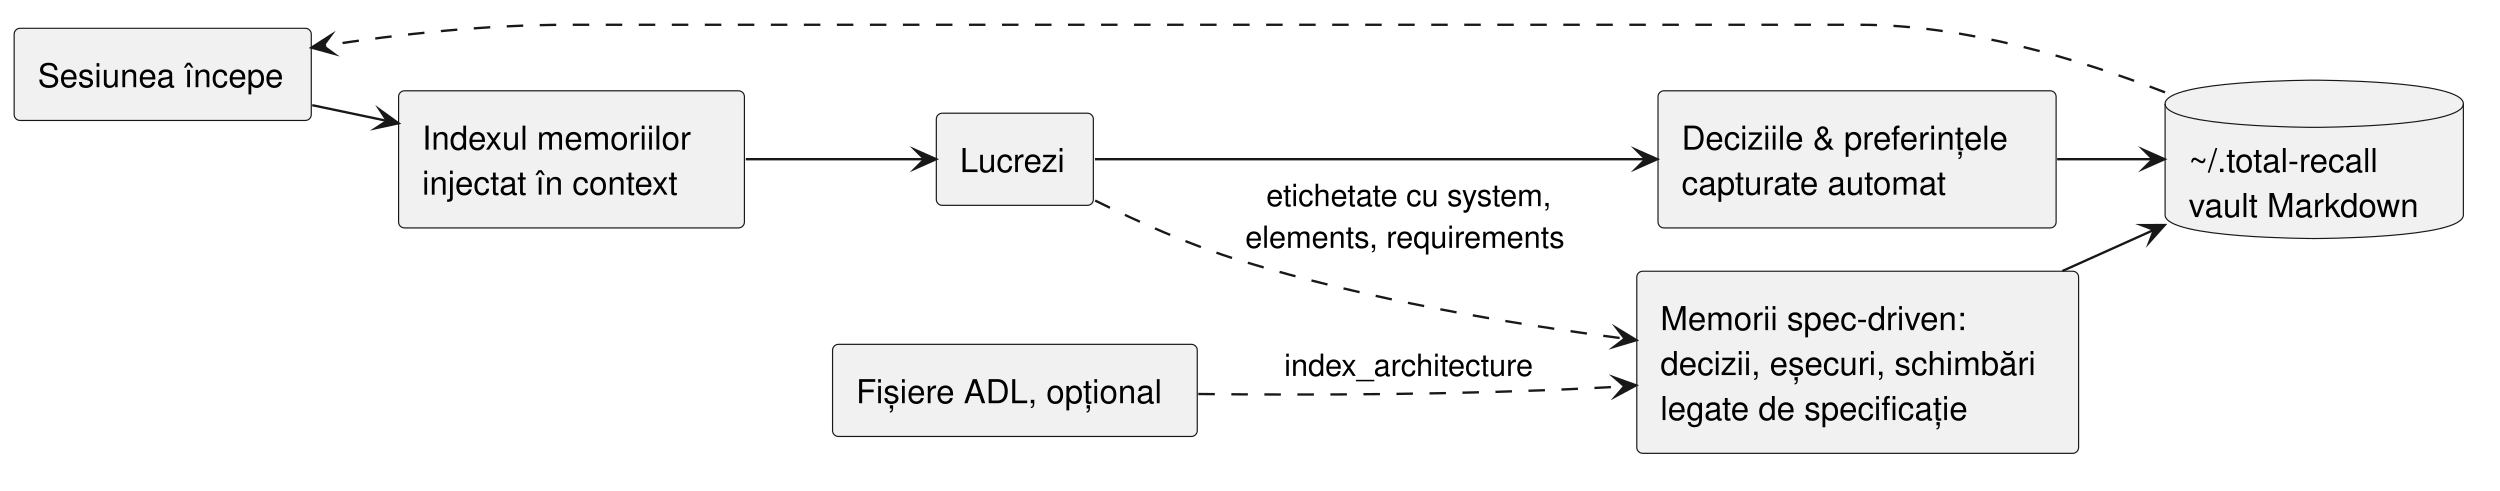
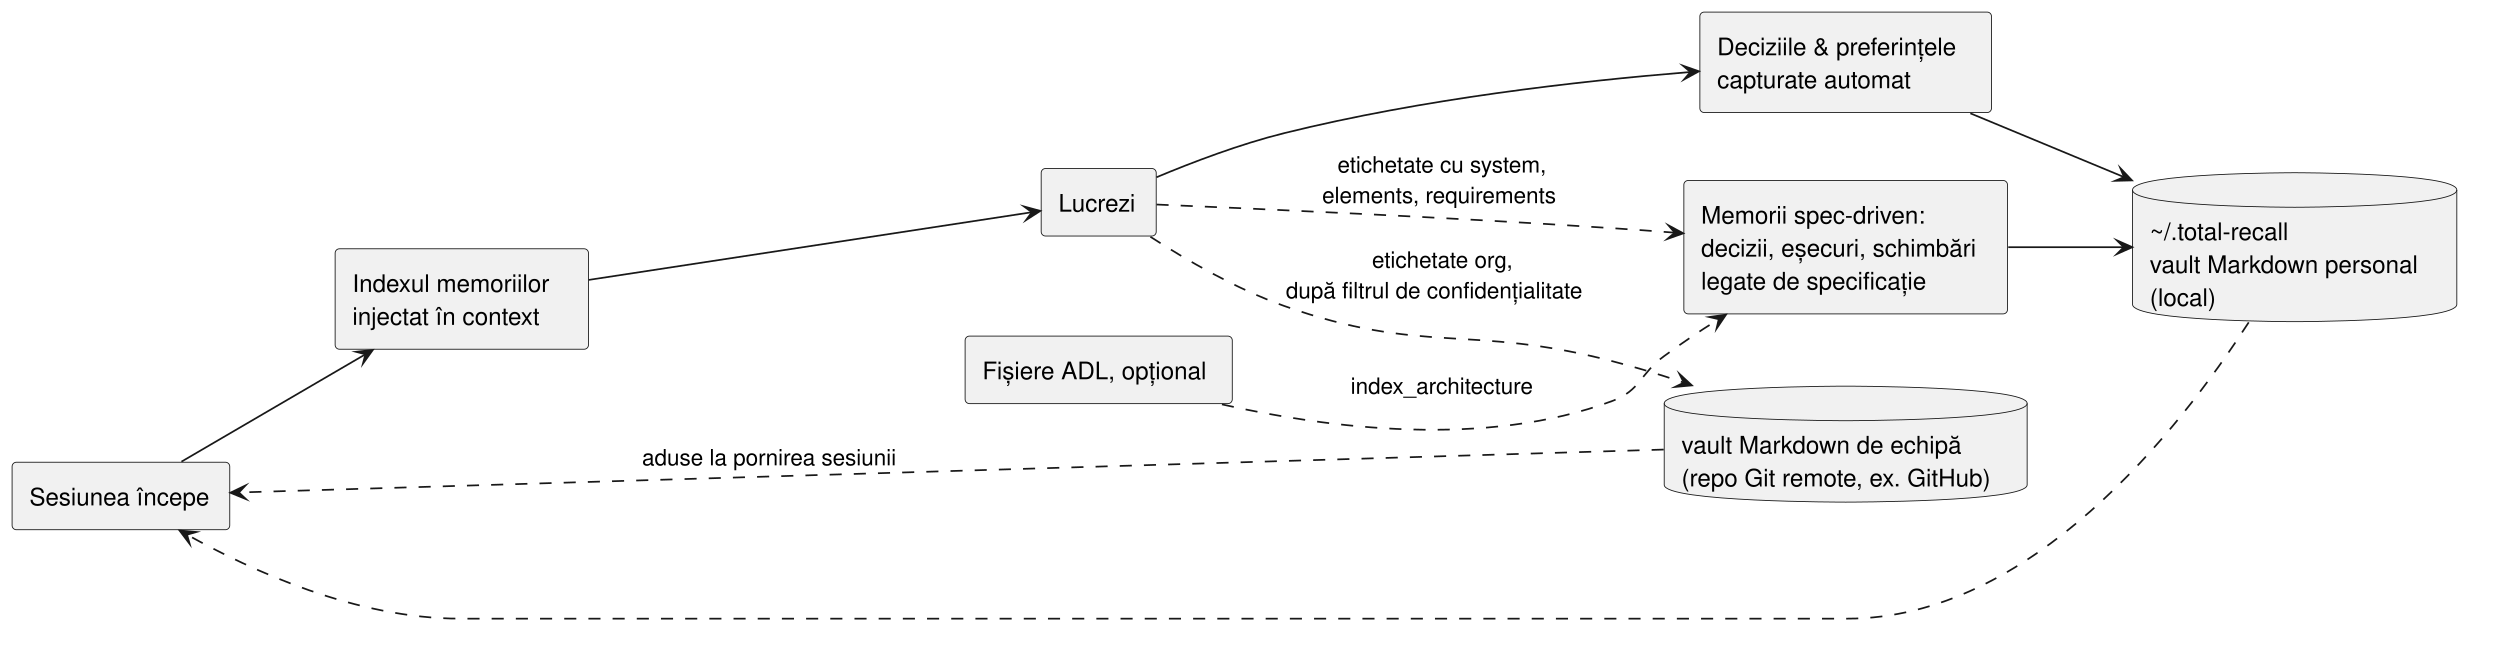
- <svg xmlns="http://www.w3.org/2000/svg" version="1.1" data-diagram-type="DESCRIPTION" style="width:1060px;height:208px;background:#FFFFFF;" width="1060px" height="208px" viewBox="0 0 1060 208" zoomAndPan="magnify" preserveAspectRatio="none" contentStyleType="text/css">
+ <svg xmlns="http://www.w3.org/2000/svg" version="1.1" data-diagram-type="DESCRIPTION" style="width:1447px;height:373px;background:#FFFFFF;" width="1447px" height="373px" viewBox="0 0 1447 373" zoomAndPan="magnify" preserveAspectRatio="none" contentStyleType="text/css">
  <defs />
  <g font-family="sans-serif" lengthAdjust="spacing">
-     <g class="entity" data-qualified-name="A" id="ent0001" data-source-line="6">
-       <rect x="6" y="12" width="125.98" height="39.068" fill="#F1F1F1" style="stroke:#181818;stroke-width:0.5;" rx="2.5" ry="2.5" />
-       <text x="16" y="36.966" fill="#000" font-size="14" textLength="105.98" font-family="Helvetica">Sesiunea începe</text>
+     <g class="entity" data-qualified-name="A" id="ent0001" data-source-line="5">
+       <rect x="7" y="267.54" width="125.98" height="39.068" fill="#F1F1F1" style="stroke:#181818;stroke-width:0.5;" rx="2.5" ry="2.5" />
+       <text x="17" y="292.506" fill="#000" font-size="14" textLength="105.98" font-family="Helvetica">Sesiunea începe</text>
    </g>
-     <g class="entity" data-qualified-name="B" id="ent0002" data-source-line="7">
-       <rect x="169" y="38.5" width="146.63" height="58.136" fill="#F1F1F1" style="stroke:#181818;stroke-width:0.5;" rx="2.5" ry="2.5" />
-       <text x="179" y="63.466" fill="#000" font-size="14" textLength="126.63" font-family="Helvetica">Indexul memoriilor</text>
-       <text x="179" y="82.534" fill="#000" font-size="14" textLength="117.25" font-family="Helvetica">injectat în context</text>
+     <g class="entity" data-qualified-name="B" id="ent0002" data-source-line="6">
+       <rect x="193.98" y="144" width="146.63" height="58.136" fill="#F1F1F1" style="stroke:#181818;stroke-width:0.5;" rx="2.5" ry="2.5" />
+       <text x="203.98" y="168.966" fill="#000" font-size="14" textLength="126.63" font-family="Helvetica">Indexul memoriilor</text>
+       <text x="203.98" y="188.034" fill="#000" font-size="14" textLength="117.25" font-family="Helvetica">injectat în context</text>
    </g>
-     <g class="entity" data-qualified-name="C" id="ent0003" data-source-line="8">
-       <rect x="397" y="48" width="66.578" height="39.068" fill="#F1F1F1" style="stroke:#181818;stroke-width:0.5;" rx="2.5" ry="2.5" />
-       <text x="407" y="72.966" fill="#000" font-size="14" textLength="46.578" font-family="Helvetica">Lucrezi</text>
+     <g class="entity" data-qualified-name="C" id="ent0003" data-source-line="7">
+       <rect x="602.64" y="97.54" width="66.578" height="39.068" fill="#F1F1F1" style="stroke:#181818;stroke-width:0.5;" rx="2.5" ry="2.5" />
+       <text x="612.64" y="122.506" fill="#000" font-size="14" textLength="46.578" font-family="Helvetica">Lucrezi</text>
    </g>
-     <g class="entity" data-qualified-name="D" id="ent0004" data-source-line="9">
-       <rect x="703" y="38.5" width="168.791" height="58.136" fill="#F1F1F1" style="stroke:#181818;stroke-width:0.5;" rx="2.5" ry="2.5" />
-       <text x="713" y="63.466" fill="#000" font-size="14" textLength="148.791" font-family="Helvetica">Deciziile &amp; preferințele</text>
-       <text x="713" y="82.534" fill="#000" font-size="14" textLength="123.144" font-family="Helvetica">capturate automat</text>
+     <g class="entity" data-qualified-name="D" id="ent0004" data-source-line="8">
+       <rect x="983.88" y="7" width="168.791" height="58.136" fill="#F1F1F1" style="stroke:#181818;stroke-width:0.5;" rx="2.5" ry="2.5" />
+       <text x="993.88" y="31.966" fill="#000" font-size="14" textLength="148.791" font-family="Helvetica">Deciziile &amp; preferințele</text>
+       <text x="993.88" y="51.034" fill="#000" font-size="14" textLength="123.144" font-family="Helvetica">capturate automat</text>
    </g>
-     <g class="entity" data-qualified-name="E" id="ent0005" data-source-line="10">
-       <path d="M918,44 C918,34 981.235,34 981.235,34 C981.235,34 1044.47,34 1044.47,44 L1044.47,91.136 C1044.47,101.136 981.235,101.136 981.235,101.136 C981.235,101.136 918,101.136 918,91.136 L918,44" style="stroke:#181818;stroke-width:0.5;" fill="#F1F1F1" />
-       <path d="M918,44 C918,54 981.235,54 981.235,54 C981.235,54 1044.47,54 1044.47,44" style="stroke:#181818;stroke-width:0.5;" fill="none" />
-       <text x="928" y="72.966" fill="#000" font-size="14" textLength="86.996" font-family="Helvetica">~/.total-recall</text>
-       <text x="928" y="92.034" fill="#000" font-size="14" textLength="106.47" font-family="Helvetica">vault Markdown</text>
+     <g class="entity" data-qualified-name="E" id="ent0005" data-source-line="9">
+       <path d="M1234.31,109.97 C1234.31,99.97 1328.156,99.97 1328.156,99.97 C1328.156,99.97 1422.001,99.97 1422.001,109.97 L1422.001,176.174 C1422.001,186.174 1328.156,186.174 1328.156,186.174 C1328.156,186.174 1234.31,186.174 1234.31,176.174 L1234.31,109.97" style="stroke:#181818;stroke-width:0.5;" fill="#F1F1F1" />
+       <path d="M1234.31,109.97 C1234.31,119.97 1328.156,119.97 1328.156,119.97 C1328.156,119.97 1422.001,119.97 1422.001,109.97" style="stroke:#181818;stroke-width:0.5;" fill="none" />
+       <text x="1244.31" y="138.936" fill="#000" font-size="14" textLength="86.996" font-family="Helvetica">~/.total-recall</text>
+       <text x="1244.31" y="158.004" fill="#000" font-size="14" textLength="167.691" font-family="Helvetica">vault Markdown personal</text>
+       <text x="1244.31" y="177.072" fill="#000" font-size="14" textLength="38.668" font-family="Helvetica">(local)</text>
    </g>
-     <g class="entity" data-qualified-name="G" id="ent0006" data-source-line="11">
-       <rect x="694" y="115" width="187.327" height="77.204" fill="#F1F1F1" style="stroke:#181818;stroke-width:0.5;" rx="2.5" ry="2.5" />
-       <text x="704" y="139.966" fill="#000" font-size="14" textLength="138.655" font-family="Helvetica">Memorii spec-driven:</text>
-       <text x="704" y="159.034" fill="#000" font-size="14" textLength="167.327" font-family="Helvetica">decizii, eșecuri, schimbări</text>
-       <text x="704" y="178.102" fill="#000" font-size="14" textLength="137.815" font-family="Helvetica">legate de specificație</text>
+     <g class="entity" data-qualified-name="R" id="ent0006" data-source-line="10">
+       <path d="M963.25,233.5 C963.25,223.5 1068.282,223.5 1068.282,223.5 C1068.282,223.5 1173.313,223.5 1173.313,233.5 L1173.313,280.636 C1173.313,290.636 1068.282,290.636 1068.282,290.636 C1068.282,290.636 963.25,290.636 963.25,280.636 L963.25,233.5" style="stroke:#181818;stroke-width:0.5;" fill="#F1F1F1" />
+       <path d="M963.25,233.5 C963.25,243.5 1068.282,243.5 1068.282,243.5 C1068.282,243.5 1173.313,243.5 1173.313,233.5" style="stroke:#181818;stroke-width:0.5;" fill="none" />
+       <text x="973.25" y="262.466" fill="#000" font-size="14" textLength="173.599" font-family="Helvetica">vault Markdown de echipă</text>
+       <text x="973.25" y="281.534" fill="#000" font-size="14" textLength="190.063" font-family="Helvetica">(repo Git remote, ex. GitHub)</text>
    </g>
-     <g class="entity" data-qualified-name="Hh" id="ent0007" data-source-line="12">
-       <rect x="353" y="146" width="154.637" height="39.068" fill="#F1F1F1" style="stroke:#181818;stroke-width:0.5;" rx="2.5" ry="2.5" />
-       <text x="363" y="170.966" fill="#000" font-size="14" textLength="134.637" font-family="Helvetica">Fișiere ADL, opțional</text>
+     <g class="entity" data-qualified-name="G" id="ent0007" data-source-line="11">
+       <rect x="974.61" y="104.47" width="187.327" height="77.204" fill="#F1F1F1" style="stroke:#181818;stroke-width:0.5;" rx="2.5" ry="2.5" />
+       <text x="984.61" y="129.436" fill="#000" font-size="14" textLength="138.655" font-family="Helvetica">Memorii spec-driven:</text>
+       <text x="984.61" y="148.504" fill="#000" font-size="14" textLength="167.327" font-family="Helvetica">decizii, eșecuri, schimbări</text>
+       <text x="984.61" y="167.572" fill="#000" font-size="14" textLength="137.815" font-family="Helvetica">legate de specificație</text>
    </g>
-     <g class="link" data-entity-1="ent0001" data-entity-2="ent0002" id="lnk8" data-link-type="dependency">
-       <polygon points="168.959,52.273,160.973,46.509,164.066,51.246,159.329,54.338,168.959,52.273" fill="#181818" style="stroke:#181818;stroke-width:1;stroke-linejoin:miter;stroke-miterlimit:10;" />
-       <path d="M132.401,44.599 C144.277,47.092 151.906,48.693 164.066,51.246" style="stroke:#181818;stroke-width:1;" fill="none" />
+     <g class="entity" data-qualified-name="Hh" id="ent0008" data-source-line="12">
+       <rect x="558.61" y="194.54" width="154.637" height="39.068" fill="#F1F1F1" style="stroke:#181818;stroke-width:0.5;" rx="2.5" ry="2.5" />
+       <text x="568.61" y="219.506" fill="#000" font-size="14" textLength="134.637" font-family="Helvetica">Fișiere ADL, opțional</text>
    </g>
-     <g class="link" data-entity-1="ent0002" data-entity-2="ent0003" id="lnk9" data-link-type="dependency">
-       <polygon points="396.918,67.5,387.918,63.5,391.918,67.5,387.918,71.5,396.918,67.5" fill="#181818" style="stroke:#181818;stroke-width:1;stroke-linejoin:miter;stroke-miterlimit:10;" />
-       <path d="M316.212,67.5 C344.129,67.5 369.611,67.5 391.918,67.5" style="stroke:#181818;stroke-width:1;" fill="none" />
+     <g class="link" data-entity-1="ent0001" data-entity-2="ent0002" id="lnk9" data-source-line="13" data-link-type="dependency">
+       <path d="M105.01,267.21 C135.61,249.35 176.662,225.391 211.492,205.061" style="stroke:#181818;stroke-width:1;" fill="none" id="A-to-B" />
+       <polygon points="215.81,202.54,206.021,203.622,211.492,205.061,210.054,210.531,215.81,202.54" fill="#181818" style="stroke:#181818;stroke-width:1;stroke-linejoin:miter;stroke-miterlimit:10;" />
    </g>
-     <g class="link" data-entity-1="ent0003" data-entity-2="ent0004" id="lnk10" data-link-type="dependency">
-       <polygon points="702.651,67.5,693.651,63.5,697.651,67.5,693.651,71.5,702.651,67.5" fill="#181818" style="stroke:#181818;stroke-width:1;stroke-linejoin:miter;stroke-miterlimit:10;" />
-       <path d="M464.261,67.5 C517.987,67.5 621.452,67.5 697.651,67.5" style="stroke:#181818;stroke-width:1;" fill="none" />
+     <g class="link" data-entity-1="ent0002" data-entity-2="ent0003" id="lnk10" data-source-line="14" data-link-type="dependency">
+       <path d="M340.73,162.01 C420.03,149.89 538.737,131.765 597.217,122.835" style="stroke:#181818;stroke-width:1;" fill="none" id="B-to-C" />
+       <polygon points="602.16,122.08,592.659,119.484,597.217,122.835,593.867,127.393,602.16,122.08" fill="#181818" style="stroke:#181818;stroke-width:1;stroke-linejoin:miter;stroke-miterlimit:10;" />
    </g>
-     <g class="link" data-entity-1="ent0004" data-entity-2="ent0005" id="lnk11" data-link-type="dependency">
-       <polygon points="917.763,67.5,908.763,63.5,912.763,67.5,908.763,71.5,917.763,67.5" fill="#181818" style="stroke:#181818;stroke-width:1;stroke-linejoin:miter;stroke-miterlimit:10;" />
-       <path d="M872.216,67.5 C887.514,67.5 898.228,67.5 912.763,67.5" style="stroke:#181818;stroke-width:1;" fill="none" />
+     <g class="link" data-entity-1="ent0003" data-entity-2="ent0004" id="lnk11" data-source-line="15" data-link-type="dependency">
+       <path d="M669.34,102.61 C690.08,93.93 717.79,83.38 743.25,77.07 C823.47,57.2 912.397,47.067 978.397,41.677" style="stroke:#181818;stroke-width:1;" fill="none" id="C-to-D" />
+       <polygon points="983.38,41.27,974.084,38.016,978.397,41.677,974.735,45.989,983.38,41.27" fill="#181818" style="stroke:#181818;stroke-width:1;stroke-linejoin:miter;stroke-miterlimit:10;" />
    </g>
-     <g class="link" data-entity-1="ent0005" data-entity-2="ent0001" id="lnk12" data-link-type="dependency">
-       <polygon points="132.095,20.201,141.597,22.793,137.037,19.444,140.386,14.885,132.095,20.201" fill="#181818" style="stroke:#181818;stroke-width:1;stroke-linejoin:miter;stroke-miterlimit:10;" />
-       <path d="M917.981,39.167 C881.15,24.862 833.074,10.5 788.5,10.5 C241.5,10.5 241.5,10.5 241.5,10.5 C205.054,10.5 169.515,14.474 137.037,19.444" style="stroke:#181818;stroke-width:1;stroke-dasharray:7,7;" fill="none" />
+     <g class="link" data-entity-1="ent0004" data-entity-2="ent0005" id="lnk12" data-source-line="16" data-link-type="dependency">
+       <path d="M1140.43,65.59 C1169.35,77.59 1198.542,89.704 1229.392,102.504" style="stroke:#181818;stroke-width:1;" fill="none" id="D-to-E" />
+       <polygon points="1234.01,104.42,1227.23,97.276,1229.392,102.504,1224.164,104.666,1234.01,104.42" fill="#181818" style="stroke:#181818;stroke-width:1;stroke-linejoin:miter;stroke-miterlimit:10;" />
    </g>
-     <g class="link" data-entity-1="ent0003" data-entity-2="ent0006" id="lnk13" data-link-type="dependency">
-       <polygon points="693.823,144.226,685.413,139.101,688.865,143.583,684.383,147.035,693.823,144.226" fill="#181818" style="stroke:#181818;stroke-width:1;stroke-linejoin:miter;stroke-miterlimit:10;" />
-       <path d="M464.342,85.034 C482.145,93.869 504.789,104.048 526,110.5 C580.488,127.075 638.491,137.047 688.865,143.583" style="stroke:#181818;stroke-width:1;stroke-dasharray:7,7;" fill="none" />
-       <text x="536.886" y="87.397" fill="#000" font-size="13" textLength="128.778" font-family="Helvetica">etichetate cu system,</text>
-       <text x="528" y="105.103" fill="#000" font-size="13" textLength="146.549" font-family="Helvetica">elements, requirements</text>
+     <g class="link" data-entity-1="ent0005" data-entity-2="ent0001" id="lnk13" data-source-line="17" data-link-type="dependency">
+       <path d="M1301.56,186.58 C1260.95,249.4 1175.36,358.07 1069.28,358.07 C266.29,358.07 266.29,358.07 266.29,358.07 C206.22,358.07 146.051,330.469 108.261,309.469" style="stroke:#181818;stroke-width:1;stroke-dasharray:7,7;" fill="none" id="E-to-A" />
+       <polygon points="103.89,307.04,109.814,314.908,108.261,309.469,113.7,307.915,103.89,307.04" fill="#181818" style="stroke:#181818;stroke-width:1;stroke-linejoin:miter;stroke-miterlimit:10;" />
    </g>
-     <g class="link" data-entity-1="ent0006" data-entity-2="ent0005" id="lnk14" data-link-type="dependency">
-       <polygon points="917.838,95.416,907.99,95.454,913.277,97.464,911.267,102.752,917.838,95.416" fill="#181818" style="stroke:#181818;stroke-width:1;stroke-linejoin:miter;stroke-miterlimit:10;" />
-       <path d="M874.447,114.902 C889.064,108.338 899.427,103.684 913.277,97.464" style="stroke:#181818;stroke-width:1;" fill="none" />
+     <g class="link" data-entity-1="ent0003" data-entity-2="ent0007" id="lnk14" data-source-line="18" data-link-type="dependency">
+       <path d="M669.39,118.38 C723.93,120.66 837.39,125.71 933.25,132.07 C946.53,132.95 955.555,133.588 969.305,134.668" style="stroke:#181818;stroke-width:1;stroke-dasharray:7,7;" fill="none" id="C-to-G" />
+       <polygon points="974.29,135.06,965.631,130.368,969.305,134.668,965.004,138.343,974.29,135.06" fill="#181818" style="stroke:#181818;stroke-width:1;stroke-linejoin:miter;stroke-miterlimit:10;" />
+       <text x="774.136" y="99.857" fill="#000" font-size="13" textLength="128.778" font-family="Helvetica">etichetate cu system,</text>
+       <text x="765.25" y="117.563" fill="#000" font-size="13" textLength="146.549" font-family="Helvetica">elements, requirements</text>
    </g>
-     <g class="link" data-entity-1="ent0007" data-entity-2="ent0006" id="lnk15" data-link-type="dependency">
-       <polygon points="693.701,163.384,684.434,160.051,688.715,163.749,685.017,168.03,693.701,163.384" fill="#181818" style="stroke:#181818;stroke-width:1;stroke-linejoin:miter;stroke-miterlimit:10;" />
-       <path d="M508.089,167.054 C556.307,167.57 619.831,167.404 676,164.5 C681.776,164.201 682.729,164.186 688.715,163.749" style="stroke:#181818;stroke-width:1;stroke-dasharray:7,7;" fill="none" />
-       <text x="544.5" y="159.397" fill="#000" font-size="13" textLength="113.347" font-family="Helvetica">index_architecture</text>
+     <g class="link" data-entity-1="ent0007" data-entity-2="ent0005" id="lnk15" data-source-line="19" data-link-type="dependency">
+       <path d="M1162.38,143.07 C1185.75,143.07 1205.83,143.07 1229.19,143.07" style="stroke:#181818;stroke-width:1;" fill="none" id="G-to-E" />
+       <polygon points="1234.19,143.07,1225.19,139.07,1229.19,143.07,1225.19,147.07,1234.19,143.07" fill="#181818" style="stroke:#181818;stroke-width:1;stroke-linejoin:miter;stroke-miterlimit:10;" />
+     </g>
+     <g class="link" data-entity-1="ent0003" data-entity-2="ent0006" id="lnk16" data-source-line="20" data-link-type="dependency">
+       <path d="M665.85,137.05 C686.52,150.39 715.48,167.24 743.25,177.07 C823.97,205.65 850.39,187.44 933.25,209.07 C948.31,213 959.345,216.304 974.555,221.464" style="stroke:#181818;stroke-width:1;stroke-dasharray:7,7;" fill="none" id="C-to-R" />
+       <polygon points="979.29,223.07,972.052,216.391,974.555,221.464,969.482,223.967,979.29,223.07" fill="#181818" style="stroke:#181818;stroke-width:1;stroke-linejoin:miter;stroke-miterlimit:10;" />
+       <text x="794.105" y="154.967" fill="#000" font-size="13" textLength="89.089" font-family="Helvetica">etichetate org,</text>
+       <text x="744.25" y="172.673" fill="#000" font-size="13" textLength="188.799" font-family="Helvetica">după filtrul de confidențialitate</text>
+     </g>
+     <g class="link" data-entity-1="ent0006" data-entity-2="ent0001" id="lnk17" data-source-line="21" data-link-type="dependency">
+       <path d="M962.96,260.21 C756.14,266.44 304.768,280.03 138.308,285.04" style="stroke:#181818;stroke-width:1;stroke-dasharray:7,7;" fill="none" id="R-to-A" />
+       <polygon points="133.31,285.19,142.426,288.917,138.308,285.04,142.186,280.921,133.31,285.19" fill="#181818" style="stroke:#181818;stroke-width:1;stroke-linejoin:miter;stroke-miterlimit:10;" />
+       <text x="371.61" y="269.347" fill="#000" font-size="13" textLength="156.195" font-family="Helvetica">aduse la pornirea sesiunii</text>
+     </g>
+     <g class="link" data-entity-1="ent0008" data-entity-2="ent0007" id="lnk18" data-source-line="22" data-link-type="dependency">
+       <path d="M707.26,234.06 C768.85,247.93 859.73,259.5 933.25,232.07 C949.78,225.9 948.98,216.45 963.25,206.07 C974.51,197.87 982.64,192.36 994.8,184.76" style="stroke:#181818;stroke-width:1;stroke-dasharray:7,7;" fill="none" id="Hh-to-G" />
+       <polygon points="999.04,182.11,989.288,183.488,994.8,184.76,993.528,190.272,999.04,182.11" fill="#181818" style="stroke:#181818;stroke-width:1;stroke-linejoin:miter;stroke-miterlimit:10;" />
+       <text x="781.75" y="227.967" fill="#000" font-size="13" textLength="113.347" font-family="Helvetica">index_architecture</text>
    </g>
  </g>
</svg>
